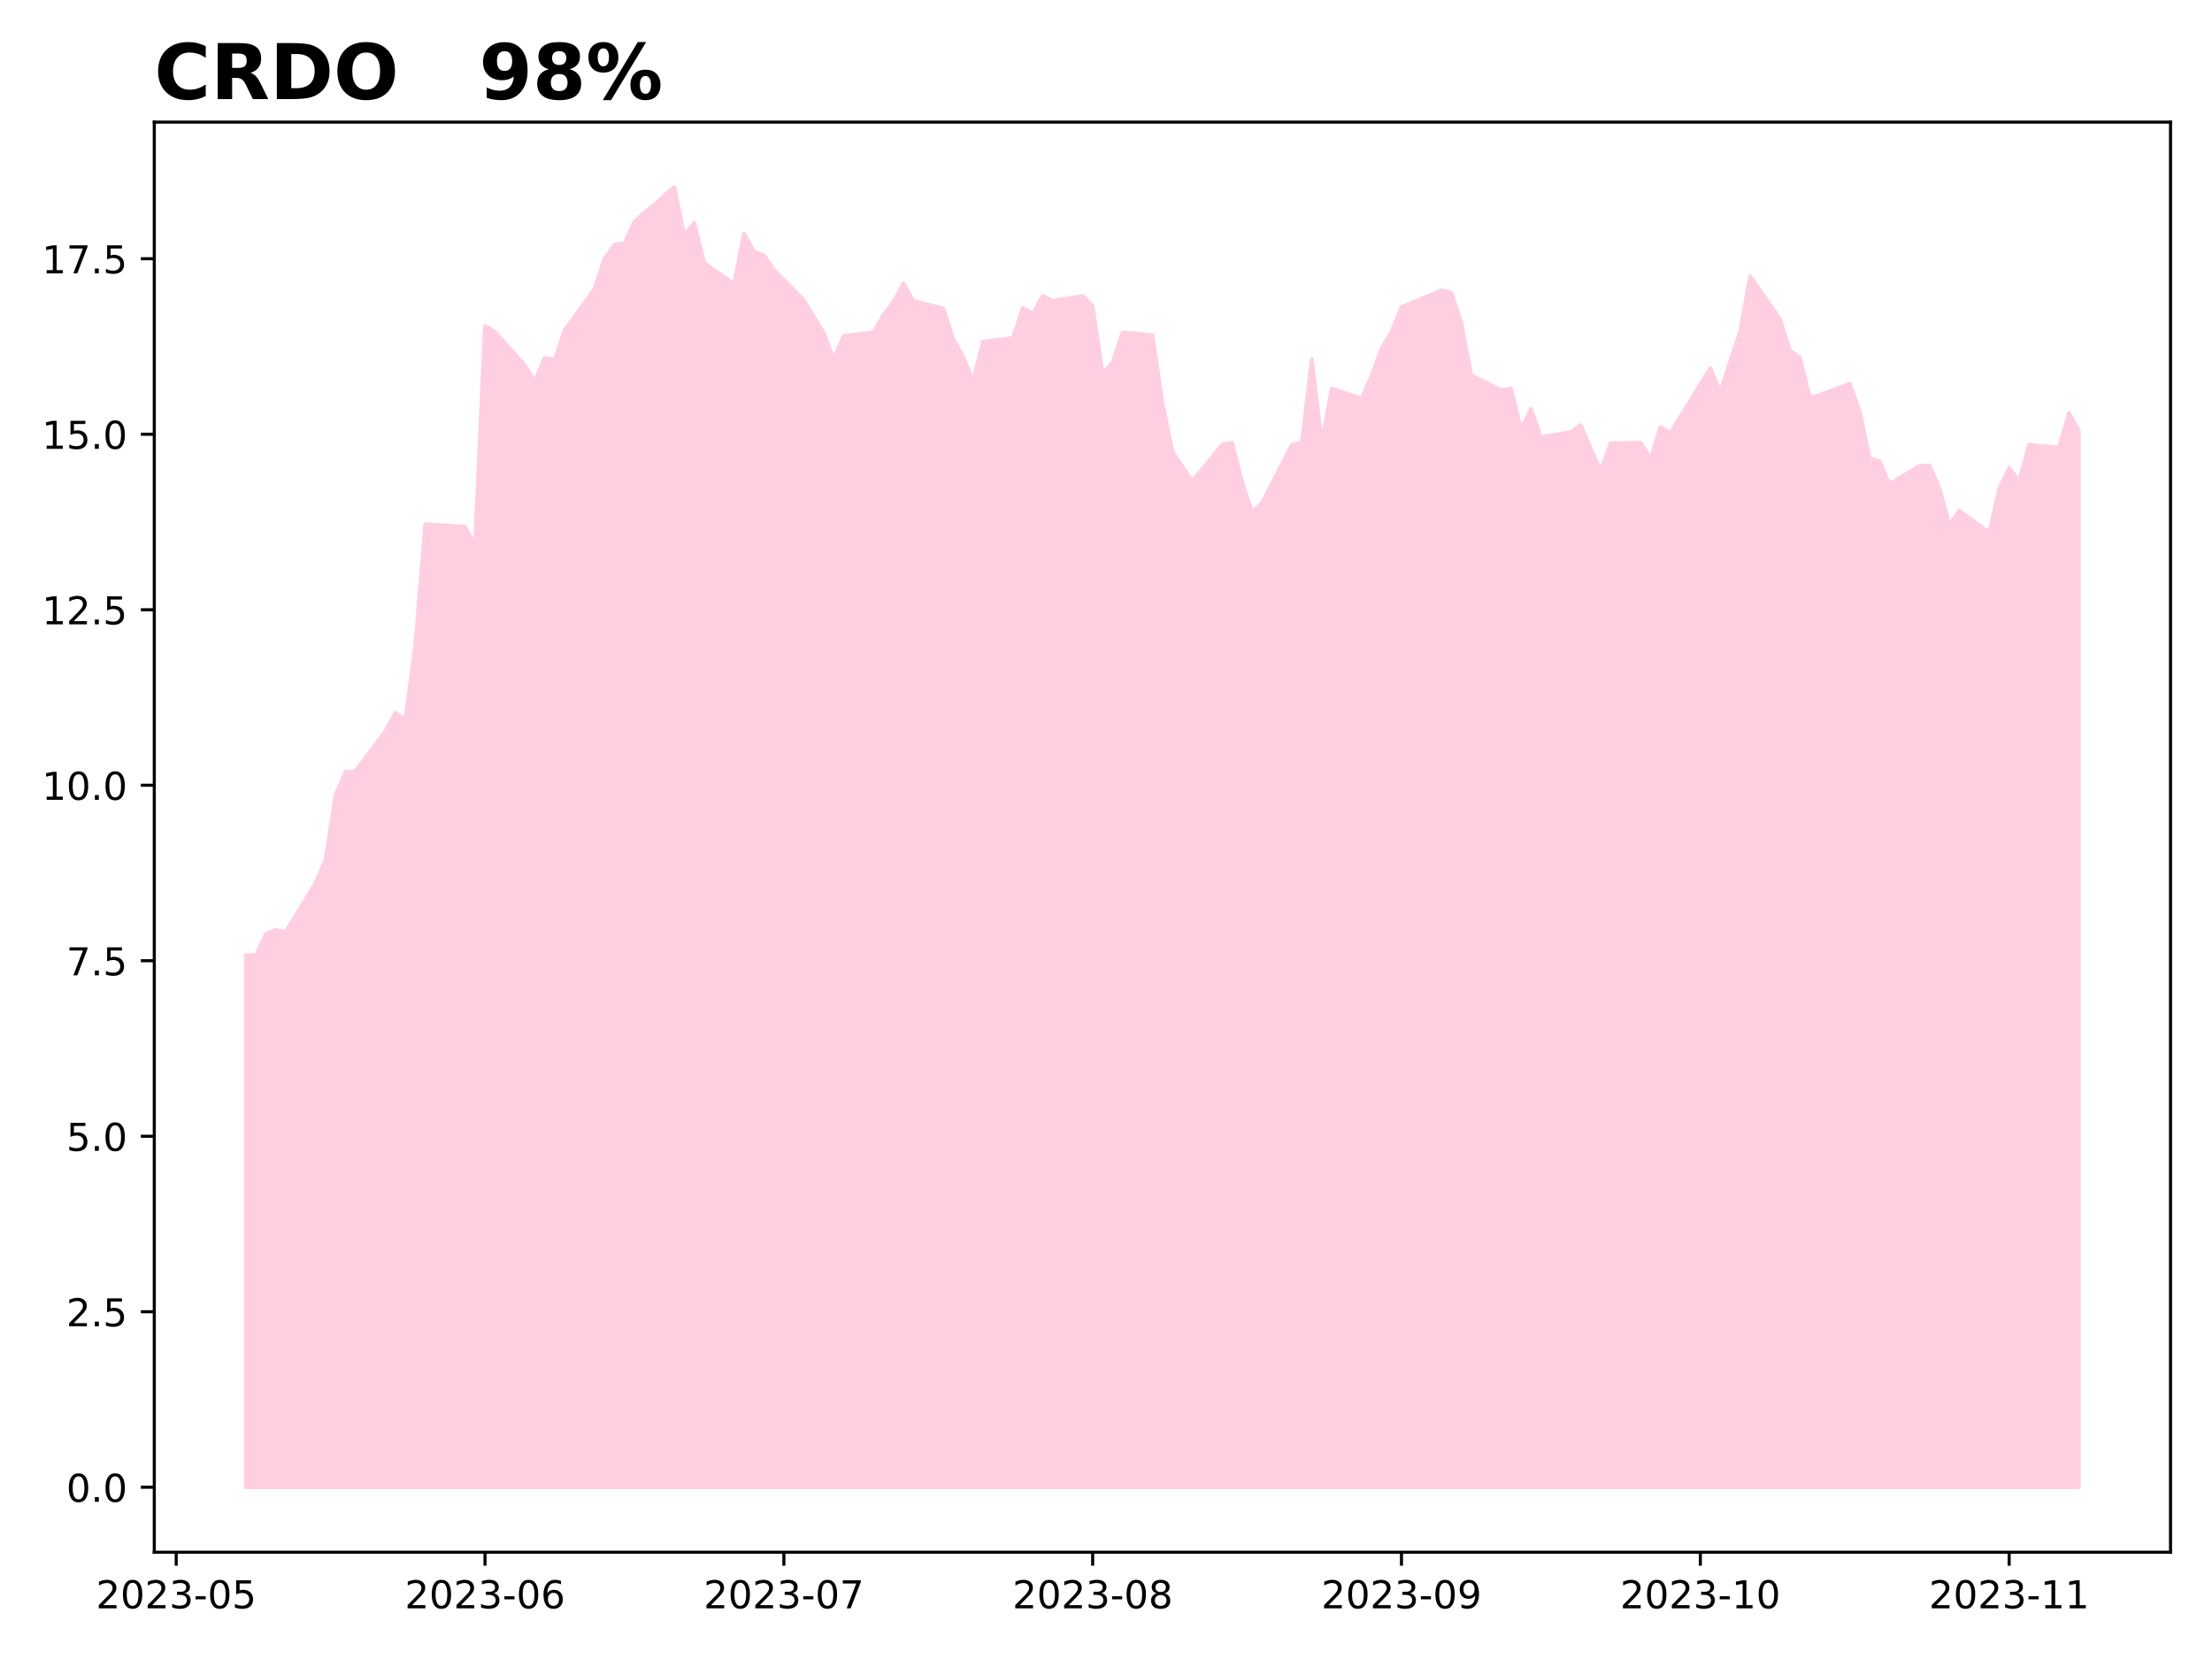
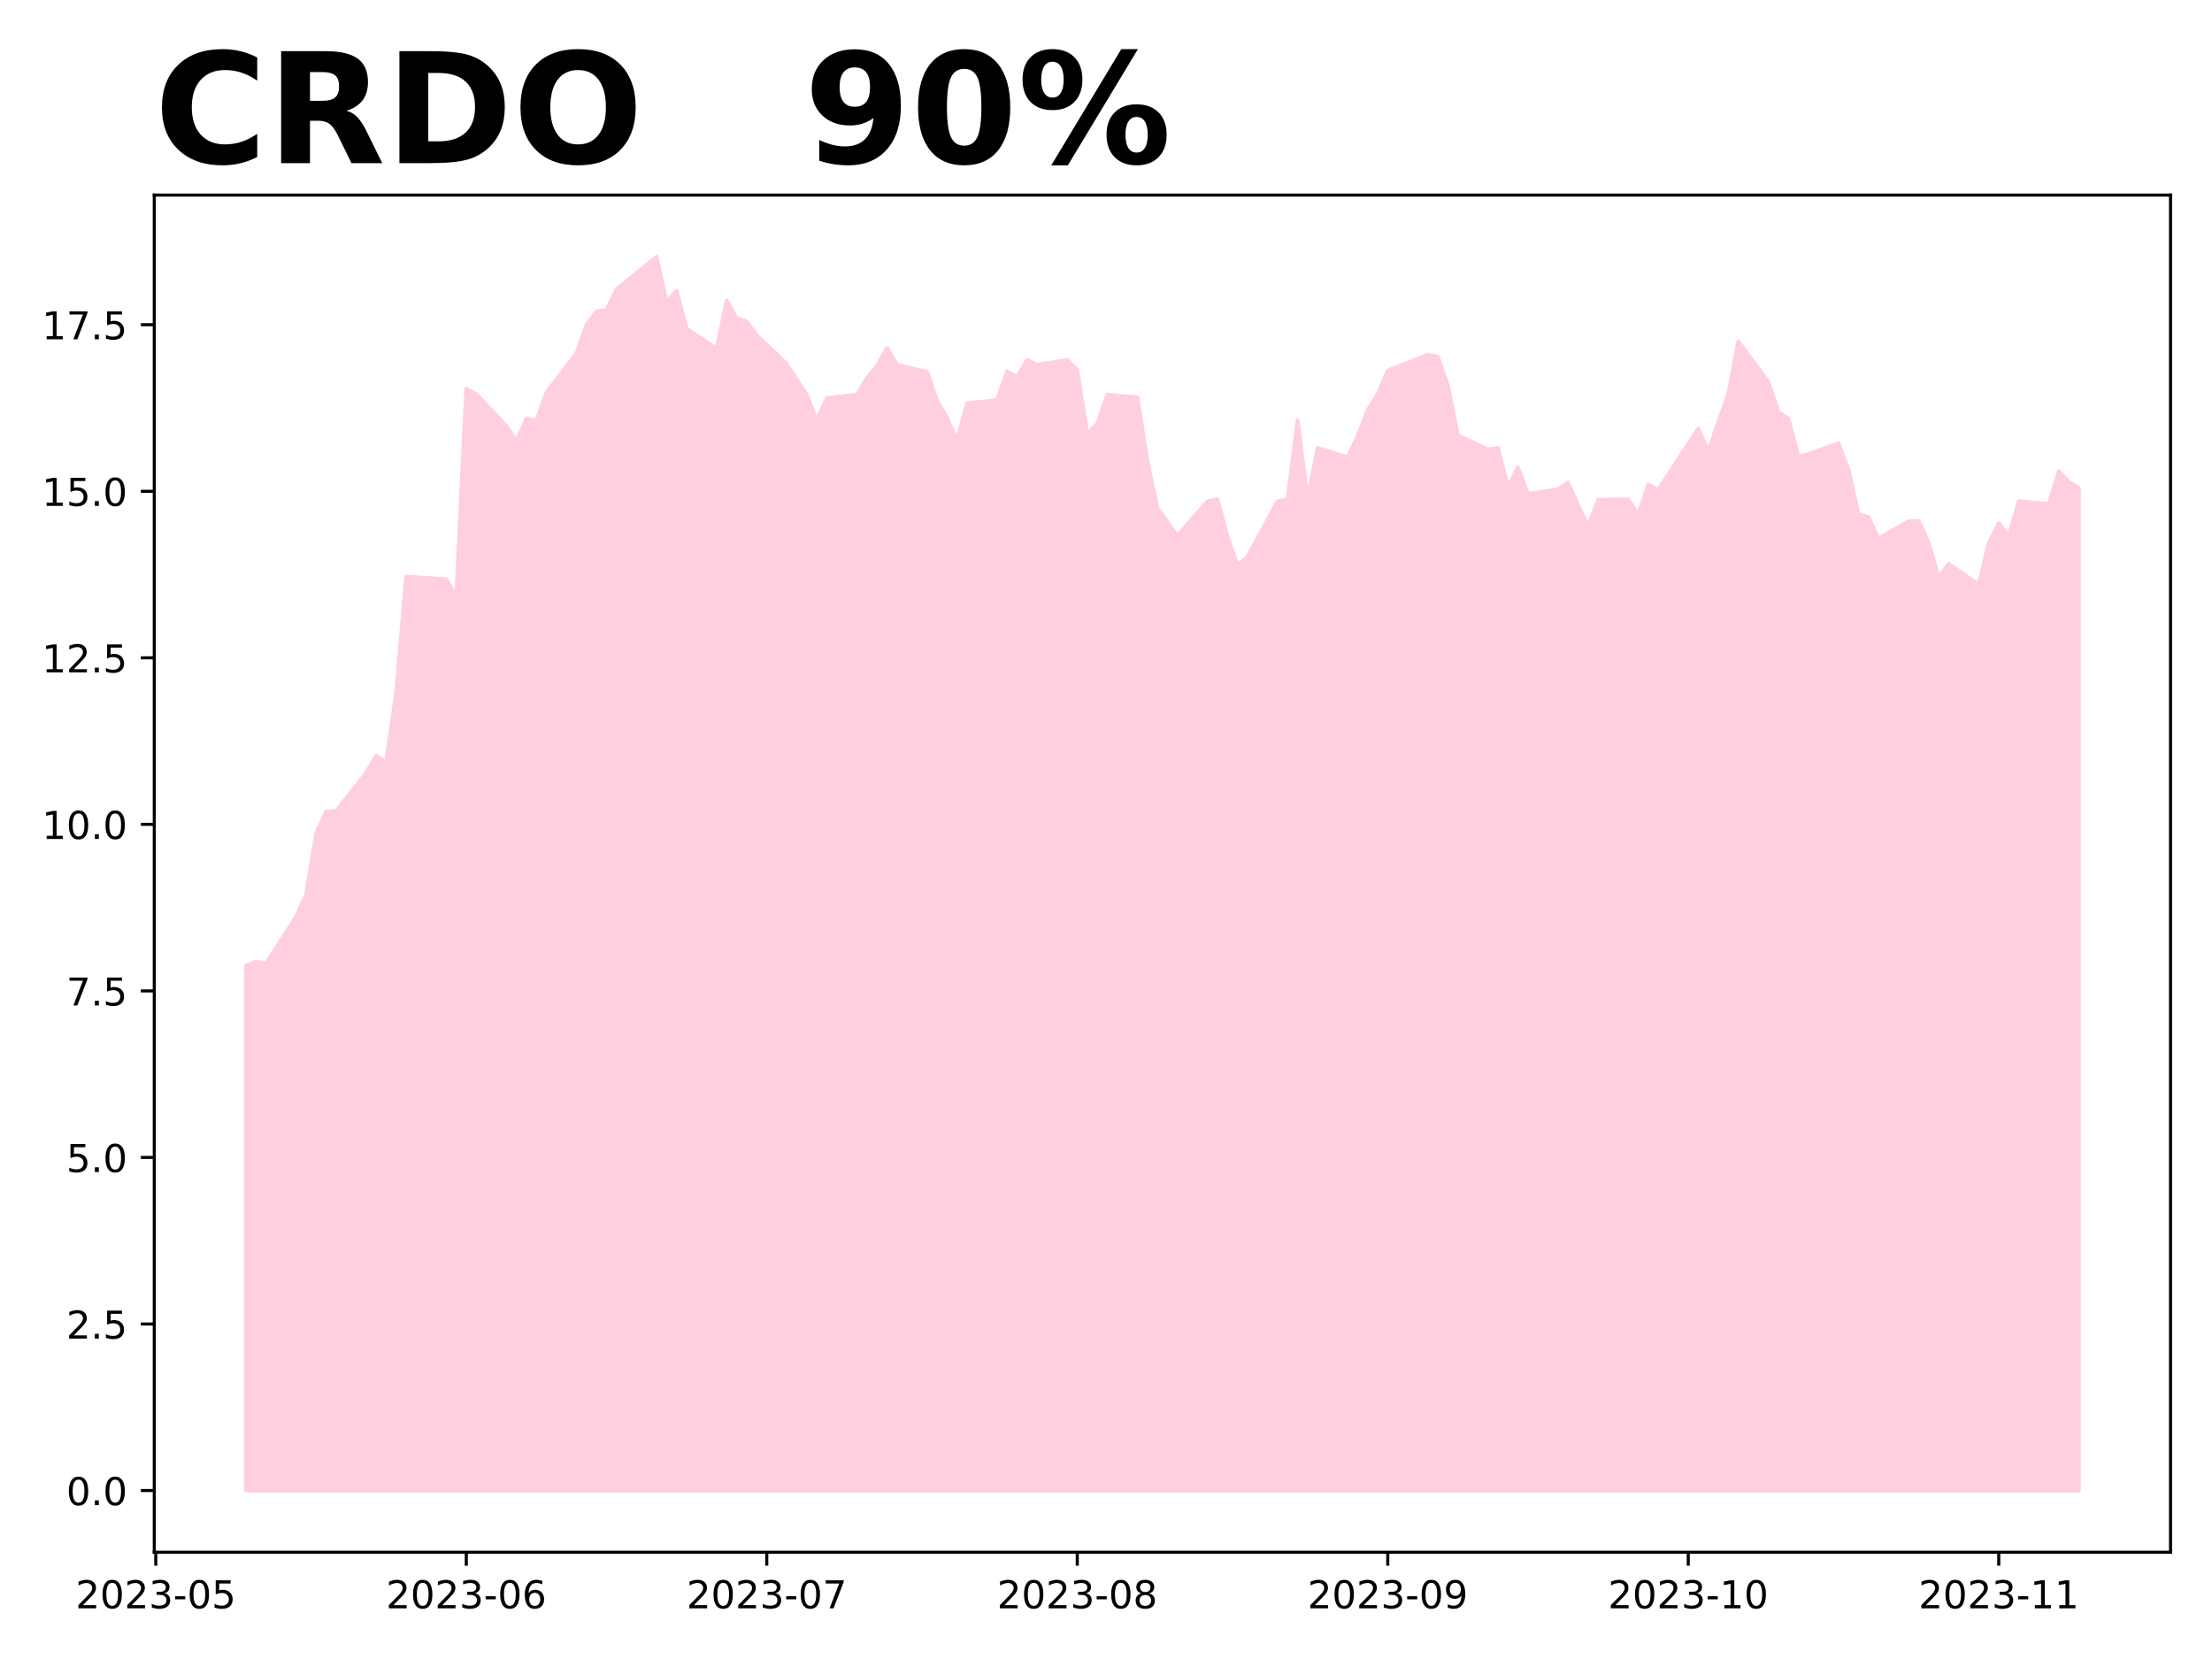
<svg xmlns="http://www.w3.org/2000/svg" xmlns:xlink="http://www.w3.org/1999/xlink" height="432pt" version="1.1" viewBox="0 0 576 432" width="576pt">
  <defs>
    <style type="text/css">
*{stroke-linecap:butt;stroke-linejoin:round;}
  </style>
  </defs>
  <g id="figure_1">
    <g id="patch_1">
      <path d="M 0 432  L 576 432  L 576 0  L 0 0  z " style="fill:#ffffff;" />
    </g>
    <g id="axes_1">
      <g id="patch_2">
-         <path d="M 40.175 404.2  L 565.2 404.2  L 565.2 31.8  L 40.175 31.8  z " style="fill:#ffffff;" />
+         <path d="M 40.175 404.2  L 565.2 404.2  L 565.2 50.8  L 40.175 50.8  z " style="fill:#ffffff;" />
      </g>
      <g id="PolyCollection_1">
        <defs>
-           <path d="M 64.04 -44.727  L 64.04 -183.29  L 66.634 -183.29  L 69.228 -188.774  L 71.822 -189.87  L 74.416 -189.322  L 82.198 -202.118  L 84.792 -208.15  L 87.386 -224.968  L 89.98 -231  L 92.574 -231.183  L 100.356 -241.603  L 102.95 -246.356  L 105.544 -244.528  L 108.138 -263.722  L 110.732 -295.529  L 121.108 -294.798  L 123.702 -290.045  L 126.296 -347.078  L 128.89 -345.616  L 136.672 -336.842  L 139.266 -332.82  L 141.86 -338.852  L 144.454 -338.304  L 147.048 -345.982  L 154.83 -356.767  L 157.424 -364.627  L 160.018 -368.283  L 162.612 -368.649  L 165.206 -374.316  L 175.582 -383.273  L 178.176 -370.842  L 180.77 -373.95  L 183.364 -363.53  L 191.146 -358.046  L 193.74 -371.208  L 196.334 -366.455  L 198.928 -365.541  L 201.522 -361.702  L 209.304 -353.842  L 214.492 -345.25  L 217.086 -338.487  L 219.68 -344.519  L 227.462 -345.433  L 230.056 -350.003  L 232.65 -353.294  L 235.244 -358.229  L 237.838 -353.659  L 245.62 -351.648  L 248.214 -343.788  L 250.808 -339.035  L 253.402 -332.82  L 255.996 -343.057  L 263.778 -343.971  L 266.372 -351.831  L 268.966 -350.369  L 271.56 -354.939  L 274.154 -353.659  L 281.936 -354.939  L 284.53 -352.197  L 287.124 -334.648  L 289.718 -337.573  L 292.312 -345.433  L 300.094 -344.702  L 302.688 -327.153  L 305.281 -314.357  L 307.875 -310.518  L 310.469 -306.68  L 318.251 -316.185  L 320.845 -316.734  L 323.439 -306.497  L 326.033 -298.636  L 328.627 -301.013  L 336.409 -316.185  L 339.003 -316.734  L 341.597 -338.487  L 344.191 -316.734  L 346.785 -330.809  L 354.567 -328.25  L 357.161 -334.1  L 359.755 -341.229  L 362.349 -345.616  L 364.943 -352.014  L 375.319 -356.401  L 377.913 -355.853  L 380.507 -347.992  L 383.101 -334.282  L 390.883 -330.444  L 393.477 -330.809  L 396.071 -320.207  L 398.665 -325.508  L 401.259 -318.196  L 409.041 -319.476  L 411.635 -321.304  L 414.229 -315.088  L 416.823 -309.422  L 419.417 -316.551  L 427.199 -316.734  L 429.793 -312.529  L 432.387 -320.755  L 434.981 -319.293  L 437.575 -323.497  L 445.357 -336.11  L 447.951 -329.895  L 450.545 -337.938  L 453.139 -345.616  L 455.733 -360.057  L 463.515 -348.906  L 466.109 -340.68  L 468.703 -338.852  L 471.297 -328.433  L 473.891 -329.164  L 481.673 -332.089  L 484.267 -324.777  L 486.861 -312.712  L 489.455 -311.798  L 492.049 -305.948  L 499.831 -310.701  L 502.425 -310.793  L 505.019 -304.852  L 507.613 -295.346  L 510.207 -299.002  L 517.989 -293.335  L 520.583 -304.669  L 523.177 -310.153  L 525.771 -306.68  L 528.365 -316.185  L 536.147 -315.454  L 538.741 -324.411  L 541.335 -319.933  L 541.335 -44.727  L 541.335 -44.727  L 538.741 -44.727  L 536.147 -44.727  L 528.365 -44.727  L 525.771 -44.727  L 523.177 -44.727  L 520.583 -44.727  L 517.989 -44.727  L 510.207 -44.727  L 507.613 -44.727  L 505.019 -44.727  L 502.425 -44.727  L 499.831 -44.727  L 492.049 -44.727  L 489.455 -44.727  L 486.861 -44.727  L 484.267 -44.727  L 481.673 -44.727  L 473.891 -44.727  L 471.297 -44.727  L 468.703 -44.727  L 466.109 -44.727  L 463.515 -44.727  L 455.733 -44.727  L 453.139 -44.727  L 450.545 -44.727  L 447.951 -44.727  L 445.357 -44.727  L 437.575 -44.727  L 434.981 -44.727  L 432.387 -44.727  L 429.793 -44.727  L 427.199 -44.727  L 419.417 -44.727  L 416.823 -44.727  L 414.229 -44.727  L 411.635 -44.727  L 409.041 -44.727  L 401.259 -44.727  L 398.665 -44.727  L 396.071 -44.727  L 393.477 -44.727  L 390.883 -44.727  L 383.101 -44.727  L 380.507 -44.727  L 377.913 -44.727  L 375.319 -44.727  L 364.943 -44.727  L 362.349 -44.727  L 359.755 -44.727  L 357.161 -44.727  L 354.567 -44.727  L 346.785 -44.727  L 344.191 -44.727  L 341.597 -44.727  L 339.003 -44.727  L 336.409 -44.727  L 328.627 -44.727  L 326.033 -44.727  L 323.439 -44.727  L 320.845 -44.727  L 318.251 -44.727  L 310.469 -44.727  L 307.875 -44.727  L 305.281 -44.727  L 302.688 -44.727  L 300.094 -44.727  L 292.312 -44.727  L 289.718 -44.727  L 287.124 -44.727  L 284.53 -44.727  L 281.936 -44.727  L 274.154 -44.727  L 271.56 -44.727  L 268.966 -44.727  L 266.372 -44.727  L 263.778 -44.727  L 255.996 -44.727  L 253.402 -44.727  L 250.808 -44.727  L 248.214 -44.727  L 245.62 -44.727  L 237.838 -44.727  L 235.244 -44.727  L 232.65 -44.727  L 230.056 -44.727  L 227.462 -44.727  L 219.68 -44.727  L 217.086 -44.727  L 214.492 -44.727  L 209.304 -44.727  L 201.522 -44.727  L 198.928 -44.727  L 196.334 -44.727  L 193.74 -44.727  L 191.146 -44.727  L 183.364 -44.727  L 180.77 -44.727  L 178.176 -44.727  L 175.582 -44.727  L 165.206 -44.727  L 162.612 -44.727  L 160.018 -44.727  L 157.424 -44.727  L 154.83 -44.727  L 147.048 -44.727  L 144.454 -44.727  L 141.86 -44.727  L 139.266 -44.727  L 136.672 -44.727  L 128.89 -44.727  L 126.296 -44.727  L 123.702 -44.727  L 121.108 -44.727  L 110.732 -44.727  L 108.138 -44.727  L 105.544 -44.727  L 102.95 -44.727  L 100.356 -44.727  L 92.574 -44.727  L 89.98 -44.727  L 87.386 -44.727  L 84.792 -44.727  L 82.198 -44.727  L 74.416 -44.727  L 71.822 -44.727  L 69.228 -44.727  L 66.634 -44.727  L 64.04 -44.727  z " id="md4455880ab" style="stroke:#ffcee0;" />
+           <path d="M 64.04 -43.864  L 64.04 -180.561  L 66.648 -181.602  L 69.256 -181.081  L 77.081 -193.224  L 79.689 -198.949  L 82.297 -214.908  L 84.905 -220.633  L 87.513 -220.806  L 95.338 -230.694  L 97.946 -235.205  L 100.554 -233.47  L 103.162 -251.685  L 105.771 -281.869  L 116.203 -281.175  L 118.811 -276.665  L 121.42 -330.789  L 124.028 -329.401  L 131.852 -321.074  L 134.46 -317.258  L 137.069 -322.982  L 139.677 -322.462  L 142.285 -329.748  L 150.109 -339.983  L 152.718 -347.442  L 155.326 -350.912  L 157.934 -351.258  L 160.542 -356.636  L 170.975 -365.136  L 173.583 -353.34  L 176.191 -356.289  L 178.799 -346.401  L 186.624 -341.197  L 189.232 -353.687  L 191.84 -349.177  L 194.448 -348.309  L 197.057 -344.666  L 204.881 -337.207  L 210.097 -329.054  L 212.706 -322.635  L 215.314 -328.36  L 223.138 -329.227  L 225.746 -333.564  L 228.355 -336.687  L 230.963 -341.37  L 233.571 -337.034  L 241.395 -335.125  L 244.004 -327.666  L 246.612 -323.156  L 249.22 -317.258  L 251.828 -326.972  L 259.653 -327.84  L 262.261 -335.299  L 264.869 -333.911  L 267.477 -338.248  L 270.085 -337.034  L 277.91 -338.248  L 280.518 -335.646  L 283.126 -318.992  L 285.734 -321.768  L 288.343 -329.227  L 296.167 -328.533  L 298.775 -311.88  L 301.383 -299.737  L 303.992 -296.094  L 306.6 -292.451  L 314.424 -301.472  L 317.032 -301.992  L 319.641 -292.278  L 322.249 -284.818  L 324.857 -287.073  L 332.681 -301.472  L 335.29 -301.992  L 337.898 -322.635  L 340.506 -301.992  L 343.114 -315.349  L 350.939 -312.921  L 353.547 -318.472  L 356.155 -325.237  L 358.763 -329.401  L 361.371 -335.472  L 371.804 -339.636  L 374.412 -339.115  L 377.02 -331.656  L 379.629 -318.645  L 387.453 -315.003  L 390.061 -315.349  L 392.669 -305.288  L 395.278 -310.319  L 397.886 -303.38  L 405.71 -304.594  L 408.318 -306.329  L 410.927 -300.431  L 413.535 -295.053  L 416.143 -301.819  L 423.967 -301.992  L 426.576 -298.002  L 429.184 -305.808  L 431.792 -304.421  L 434.4 -308.411  L 442.225 -320.38  L 444.833 -314.482  L 447.441 -322.115  L 450.049 -329.401  L 452.657 -343.105  L 460.482 -332.523  L 463.09 -324.717  L 465.698 -322.982  L 468.306 -313.094  L 470.915 -313.788  L 478.739 -316.564  L 481.347 -309.625  L 483.955 -298.176  L 486.564 -297.308  L 489.172 -291.757  L 496.996 -296.267  L 499.604 -296.354  L 502.213 -290.716  L 504.821 -281.696  L 507.429 -285.165  L 515.254 -279.787  L 517.862 -290.543  L 520.47 -295.747  L 523.078 -292.451  L 525.686 -301.472  L 533.511 -300.778  L 536.119 -309.278  L 538.727 -306.502  L 541.335 -304.941  L 541.335 -43.864  L 541.335 -43.864  L 538.727 -43.864  L 536.119 -43.864  L 533.511 -43.864  L 525.686 -43.864  L 523.078 -43.864  L 520.47 -43.864  L 517.862 -43.864  L 515.254 -43.864  L 507.429 -43.864  L 504.821 -43.864  L 502.213 -43.864  L 499.604 -43.864  L 496.996 -43.864  L 489.172 -43.864  L 486.564 -43.864  L 483.955 -43.864  L 481.347 -43.864  L 478.739 -43.864  L 470.915 -43.864  L 468.306 -43.864  L 465.698 -43.864  L 463.09 -43.864  L 460.482 -43.864  L 452.657 -43.864  L 450.049 -43.864  L 447.441 -43.864  L 444.833 -43.864  L 442.225 -43.864  L 434.4 -43.864  L 431.792 -43.864  L 429.184 -43.864  L 426.576 -43.864  L 423.967 -43.864  L 416.143 -43.864  L 413.535 -43.864  L 410.927 -43.864  L 408.318 -43.864  L 405.71 -43.864  L 397.886 -43.864  L 395.278 -43.864  L 392.669 -43.864  L 390.061 -43.864  L 387.453 -43.864  L 379.629 -43.864  L 377.02 -43.864  L 374.412 -43.864  L 371.804 -43.864  L 361.371 -43.864  L 358.763 -43.864  L 356.155 -43.864  L 353.547 -43.864  L 350.939 -43.864  L 343.114 -43.864  L 340.506 -43.864  L 337.898 -43.864  L 335.29 -43.864  L 332.681 -43.864  L 324.857 -43.864  L 322.249 -43.864  L 319.641 -43.864  L 317.032 -43.864  L 314.424 -43.864  L 306.6 -43.864  L 303.992 -43.864  L 301.383 -43.864  L 298.775 -43.864  L 296.167 -43.864  L 288.343 -43.864  L 285.734 -43.864  L 283.126 -43.864  L 280.518 -43.864  L 277.91 -43.864  L 270.085 -43.864  L 267.477 -43.864  L 264.869 -43.864  L 262.261 -43.864  L 259.653 -43.864  L 251.828 -43.864  L 249.22 -43.864  L 246.612 -43.864  L 244.004 -43.864  L 241.395 -43.864  L 233.571 -43.864  L 230.963 -43.864  L 228.355 -43.864  L 225.746 -43.864  L 223.138 -43.864  L 215.314 -43.864  L 212.706 -43.864  L 210.097 -43.864  L 204.881 -43.864  L 197.057 -43.864  L 194.448 -43.864  L 191.84 -43.864  L 189.232 -43.864  L 186.624 -43.864  L 178.799 -43.864  L 176.191 -43.864  L 173.583 -43.864  L 170.975 -43.864  L 160.542 -43.864  L 157.934 -43.864  L 155.326 -43.864  L 152.718 -43.864  L 150.109 -43.864  L 142.285 -43.864  L 139.677 -43.864  L 137.069 -43.864  L 134.46 -43.864  L 131.852 -43.864  L 124.028 -43.864  L 121.42 -43.864  L 118.811 -43.864  L 116.203 -43.864  L 105.771 -43.864  L 103.162 -43.864  L 100.554 -43.864  L 97.946 -43.864  L 95.338 -43.864  L 87.513 -43.864  L 84.905 -43.864  L 82.297 -43.864  L 79.689 -43.864  L 77.081 -43.864  L 69.256 -43.864  L 66.648 -43.864  L 64.04 -43.864  z " id="md3b3cb965d" style="stroke:#ffcee0;" />
        </defs>
-         <g clip-path="url(#p44a35a33f4)">
-           <use style="fill:#ffcee0;stroke:#ffcee0;" x="0" xlink:href="#md4455880ab" y="432" />
+         <g clip-path="url(#p49ee73dbe0)">
+           <use style="fill:#ffcee0;stroke:#ffcee0;" x="0" xlink:href="#md3b3cb965d" y="432" />
        </g>
      </g>
      <g id="matplotlib.axis_1">
        <g id="xtick_1">
          <g id="line2d_1">
            <defs>
-               <path d="M 0 0  L 0 3.5  " id="m4530aef2c4" style="stroke:#000000;stroke-width:0.8;" />
-             </defs>
-             <g>
-               <use style="stroke:#000000;stroke-width:0.8;" x="45.882" xlink:href="#m4530aef2c4" y="404.2" />
+               <path d="M 0 0  L 0 3.5  " id="m99d0c62ee5" style="stroke:#000000;stroke-width:0.8;" />
+             </defs>
+             <g>
+               <use style="stroke:#000000;stroke-width:0.8;" x="40.566" xlink:href="#m99d0c62ee5" y="404.2" />
            </g>
          </g>
          <g id="text_1">
            <defs>
              <path d="M 19.188 8.297  L 53.609 8.297  L 53.609 0  L 7.328 0  L 7.328 8.297  Q 12.938 14.109 22.625 23.891  Q 32.328 33.688 34.812 36.531  Q 39.547 41.844 41.422 45.531  Q 43.312 49.219 43.312 52.781  Q 43.312 58.594 39.234 62.25  Q 35.156 65.922 28.609 65.922  Q 23.969 65.922 18.812 64.312  Q 13.672 62.703 7.812 59.422  L 7.812 69.391  Q 13.766 71.781 18.938 73  Q 24.125 74.219 28.422 74.219  Q 39.75 74.219 46.484 68.547  Q 53.219 62.891 53.219 53.422  Q 53.219 48.922 51.531 44.891  Q 49.859 40.875 45.406 35.406  Q 44.188 33.984 37.641 27.219  Q 31.109 20.453 19.188 8.297  z " id="DejaVuSans-50" />
              <path d="M 31.781 66.406  Q 24.172 66.406 20.328 58.906  Q 16.5 51.422 16.5 36.375  Q 16.5 21.391 20.328 13.891  Q 24.172 6.391 31.781 6.391  Q 39.453 6.391 43.281 13.891  Q 47.125 21.391 47.125 36.375  Q 47.125 51.422 43.281 58.906  Q 39.453 66.406 31.781 66.406  z M 31.781 74.219  Q 44.047 74.219 50.516 64.516  Q 56.984 54.828 56.984 36.375  Q 56.984 17.969 50.516 8.266  Q 44.047 -1.422 31.781 -1.422  Q 19.531 -1.422 13.062 8.266  Q 6.594 17.969 6.594 36.375  Q 6.594 54.828 13.062 64.516  Q 19.531 74.219 31.781 74.219  z " id="DejaVuSans-48" />
              <path d="M 40.578 39.312  Q 47.656 37.797 51.625 33  Q 55.609 28.219 55.609 21.188  Q 55.609 10.406 48.188 4.484  Q 40.766 -1.422 27.094 -1.422  Q 22.516 -1.422 17.656 -0.516  Q 12.797 0.391 7.625 2.203  L 7.625 11.719  Q 11.719 9.328 16.594 8.109  Q 21.484 6.891 26.812 6.891  Q 36.078 6.891 40.938 10.547  Q 45.797 14.203 45.797 21.188  Q 45.797 27.641 41.281 31.266  Q 36.766 34.906 28.719 34.906  L 20.219 34.906  L 20.219 43.016  L 29.109 43.016  Q 36.375 43.016 40.234 45.922  Q 44.094 48.828 44.094 54.297  Q 44.094 59.906 40.109 62.906  Q 36.141 65.922 28.719 65.922  Q 24.656 65.922 20.016 65.031  Q 15.375 64.156 9.812 62.312  L 9.812 71.094  Q 15.438 72.656 20.344 73.438  Q 25.25 74.219 29.594 74.219  Q 40.828 74.219 47.359 69.109  Q 53.906 64.016 53.906 55.328  Q 53.906 49.266 50.438 45.094  Q 46.969 40.922 40.578 39.312  z " id="DejaVuSans-51" />
              <path d="M 4.891 31.391  L 31.203 31.391  L 31.203 23.391  L 4.891 23.391  z " id="DejaVuSans-45" />
              <path d="M 10.797 72.906  L 49.516 72.906  L 49.516 64.594  L 19.828 64.594  L 19.828 46.734  Q 21.969 47.469 24.109 47.828  Q 26.266 48.188 28.422 48.188  Q 40.625 48.188 47.75 41.5  Q 54.891 34.812 54.891 23.391  Q 54.891 11.625 47.562 5.094  Q 40.234 -1.422 26.906 -1.422  Q 22.312 -1.422 17.547 -0.641  Q 12.797 0.141 7.719 1.703  L 7.719 11.625  Q 12.109 9.234 16.797 8.062  Q 21.484 6.891 26.703 6.891  Q 35.156 6.891 40.078 11.328  Q 45.016 15.766 45.016 23.391  Q 45.016 31 40.078 35.438  Q 35.156 39.891 26.703 39.891  Q 22.75 39.891 18.812 39.016  Q 14.891 38.141 10.797 36.281  z " id="DejaVuSans-53" />
            </defs>
-             <g transform="translate(24.99039 418.7984)scale(0.1 -0.1)">
+             <g transform="translate(19.67482 418.7984)scale(0.1 -0.1)">
              <use xlink:href="#DejaVuSans-50" />
              <use x="63.623" xlink:href="#DejaVuSans-48" />
              <use x="127.246" xlink:href="#DejaVuSans-50" />
              <use x="190.869" xlink:href="#DejaVuSans-51" />
              <use x="254.492" xlink:href="#DejaVuSans-45" />
              <use x="290.576" xlink:href="#DejaVuSans-48" />
              <use x="354.199" xlink:href="#DejaVuSans-53" />
            </g>
          </g>
        </g>
        <g id="xtick_2">
          <g id="line2d_2">
            <g>
-               <use style="stroke:#000000;stroke-width:0.8;" x="126.296" xlink:href="#m4530aef2c4" y="404.2" />
+               <use style="stroke:#000000;stroke-width:0.8;" x="121.42" xlink:href="#m99d0c62ee5" y="404.2" />
            </g>
          </g>
          <g id="text_2">
            <defs>
              <path d="M 33.016 40.375  Q 26.375 40.375 22.484 35.828  Q 18.609 31.297 18.609 23.391  Q 18.609 15.531 22.484 10.953  Q 26.375 6.391 33.016 6.391  Q 39.656 6.391 43.531 10.953  Q 47.406 15.531 47.406 23.391  Q 47.406 31.297 43.531 35.828  Q 39.656 40.375 33.016 40.375  z M 52.594 71.297  L 52.594 62.312  Q 48.875 64.062 45.094 64.984  Q 41.312 65.922 37.594 65.922  Q 27.828 65.922 22.672 59.328  Q 17.531 52.734 16.797 39.406  Q 19.672 43.656 24.016 45.922  Q 28.375 48.188 33.594 48.188  Q 44.578 48.188 50.953 41.516  Q 57.328 34.859 57.328 23.391  Q 57.328 12.156 50.688 5.359  Q 44.047 -1.422 33.016 -1.422  Q 20.359 -1.422 13.672 8.266  Q 6.984 17.969 6.984 36.375  Q 6.984 53.656 15.188 63.938  Q 23.391 74.219 37.203 74.219  Q 40.922 74.219 44.703 73.484  Q 48.484 72.75 52.594 71.297  z " id="DejaVuSans-54" />
            </defs>
-             <g transform="translate(105.4043 418.7984)scale(0.1 -0.1)">
+             <g transform="translate(100.5281 418.7984)scale(0.1 -0.1)">
              <use xlink:href="#DejaVuSans-50" />
              <use x="63.623" xlink:href="#DejaVuSans-48" />
              <use x="127.246" xlink:href="#DejaVuSans-50" />
              <use x="190.869" xlink:href="#DejaVuSans-51" />
              <use x="254.492" xlink:href="#DejaVuSans-45" />
              <use x="290.576" xlink:href="#DejaVuSans-48" />
              <use x="354.199" xlink:href="#DejaVuSans-54" />
            </g>
          </g>
        </g>
        <g id="xtick_3">
          <g id="line2d_3">
            <g>
-               <use style="stroke:#000000;stroke-width:0.8;" x="204.116" xlink:href="#m4530aef2c4" y="404.2" />
+               <use style="stroke:#000000;stroke-width:0.8;" x="199.665" xlink:href="#m99d0c62ee5" y="404.2" />
            </g>
          </g>
          <g id="text_3">
            <defs>
              <path d="M 8.203 72.906  L 55.078 72.906  L 55.078 68.703  L 28.609 0  L 18.312 0  L 43.219 64.594  L 8.203 64.594  z " id="DejaVuSans-55" />
            </defs>
-             <g transform="translate(183.2242 418.7984)scale(0.1 -0.1)">
+             <g transform="translate(178.7733 418.7984)scale(0.1 -0.1)">
              <use xlink:href="#DejaVuSans-50" />
              <use x="63.623" xlink:href="#DejaVuSans-48" />
              <use x="127.246" xlink:href="#DejaVuSans-50" />
              <use x="190.869" xlink:href="#DejaVuSans-51" />
              <use x="254.492" xlink:href="#DejaVuSans-45" />
              <use x="290.576" xlink:href="#DejaVuSans-48" />
              <use x="354.199" xlink:href="#DejaVuSans-55" />
            </g>
          </g>
        </g>
        <g id="xtick_4">
          <g id="line2d_4">
            <g>
-               <use style="stroke:#000000;stroke-width:0.8;" x="284.53" xlink:href="#m4530aef2c4" y="404.2" />
+               <use style="stroke:#000000;stroke-width:0.8;" x="280.518" xlink:href="#m99d0c62ee5" y="404.2" />
            </g>
          </g>
          <g id="text_4">
            <defs>
              <path d="M 31.781 34.625  Q 24.75 34.625 20.719 30.859  Q 16.703 27.094 16.703 20.516  Q 16.703 13.922 20.719 10.156  Q 24.75 6.391 31.781 6.391  Q 38.812 6.391 42.859 10.172  Q 46.922 13.969 46.922 20.516  Q 46.922 27.094 42.891 30.859  Q 38.875 34.625 31.781 34.625  z M 21.922 38.812  Q 15.578 40.375 12.031 44.719  Q 8.5 49.078 8.5 55.328  Q 8.5 64.062 14.719 69.141  Q 20.953 74.219 31.781 74.219  Q 42.672 74.219 48.875 69.141  Q 55.078 64.062 55.078 55.328  Q 55.078 49.078 51.531 44.719  Q 48 40.375 41.703 38.812  Q 48.828 37.156 52.797 32.312  Q 56.781 27.484 56.781 20.516  Q 56.781 9.906 50.312 4.234  Q 43.844 -1.422 31.781 -1.422  Q 19.734 -1.422 13.25 4.234  Q 6.781 9.906 6.781 20.516  Q 6.781 27.484 10.781 32.312  Q 14.797 37.156 21.922 38.812  z M 18.312 54.391  Q 18.312 48.734 21.844 45.562  Q 25.391 42.391 31.781 42.391  Q 38.141 42.391 41.719 45.562  Q 45.312 48.734 45.312 54.391  Q 45.312 60.062 41.719 63.234  Q 38.141 66.406 31.781 66.406  Q 25.391 66.406 21.844 63.234  Q 18.312 60.062 18.312 54.391  z " id="DejaVuSans-56" />
            </defs>
-             <g transform="translate(263.6381 418.7984)scale(0.1 -0.1)">
+             <g transform="translate(259.6266 418.7984)scale(0.1 -0.1)">
              <use xlink:href="#DejaVuSans-50" />
              <use x="63.623" xlink:href="#DejaVuSans-48" />
              <use x="127.246" xlink:href="#DejaVuSans-50" />
              <use x="190.869" xlink:href="#DejaVuSans-51" />
              <use x="254.492" xlink:href="#DejaVuSans-45" />
              <use x="290.576" xlink:href="#DejaVuSans-48" />
              <use x="354.199" xlink:href="#DejaVuSans-56" />
            </g>
          </g>
        </g>
        <g id="xtick_5">
          <g id="line2d_5">
            <g>
-               <use style="stroke:#000000;stroke-width:0.8;" x="364.943" xlink:href="#m4530aef2c4" y="404.2" />
+               <use style="stroke:#000000;stroke-width:0.8;" x="361.371" xlink:href="#m99d0c62ee5" y="404.2" />
            </g>
          </g>
          <g id="text_5">
            <defs>
              <path d="M 10.984 1.516  L 10.984 10.5  Q 14.703 8.734 18.5 7.812  Q 22.312 6.891 25.984 6.891  Q 35.75 6.891 40.891 13.453  Q 46.047 20.016 46.781 33.406  Q 43.953 29.203 39.594 26.953  Q 35.25 24.703 29.984 24.703  Q 19.047 24.703 12.672 31.312  Q 6.297 37.938 6.297 49.422  Q 6.297 60.641 12.938 67.422  Q 19.578 74.219 30.609 74.219  Q 43.266 74.219 49.922 64.516  Q 56.594 54.828 56.594 36.375  Q 56.594 19.141 48.406 8.859  Q 40.234 -1.422 26.422 -1.422  Q 22.703 -1.422 18.891 -0.688  Q 15.094 0.047 10.984 1.516  z M 30.609 32.422  Q 37.25 32.422 41.125 36.953  Q 45.016 41.5 45.016 49.422  Q 45.016 57.281 41.125 61.844  Q 37.25 66.406 30.609 66.406  Q 23.969 66.406 20.094 61.844  Q 16.219 57.281 16.219 49.422  Q 16.219 41.5 20.094 36.953  Q 23.969 32.422 30.609 32.422  z " id="DejaVuSans-57" />
            </defs>
-             <g transform="translate(344.052 418.7984)scale(0.1 -0.1)">
+             <g transform="translate(340.48 418.7984)scale(0.1 -0.1)">
              <use xlink:href="#DejaVuSans-50" />
              <use x="63.623" xlink:href="#DejaVuSans-48" />
              <use x="127.246" xlink:href="#DejaVuSans-50" />
              <use x="190.869" xlink:href="#DejaVuSans-51" />
              <use x="254.492" xlink:href="#DejaVuSans-45" />
              <use x="290.576" xlink:href="#DejaVuSans-48" />
              <use x="354.199" xlink:href="#DejaVuSans-57" />
            </g>
          </g>
        </g>
        <g id="xtick_6">
          <g id="line2d_6">
            <g>
-               <use style="stroke:#000000;stroke-width:0.8;" x="442.763" xlink:href="#m4530aef2c4" y="404.2" />
+               <use style="stroke:#000000;stroke-width:0.8;" x="439.617" xlink:href="#m99d0c62ee5" y="404.2" />
            </g>
          </g>
          <g id="text_6">
            <defs>
              <path d="M 12.406 8.297  L 28.516 8.297  L 28.516 63.922  L 10.984 60.406  L 10.984 69.391  L 28.422 72.906  L 38.281 72.906  L 38.281 8.297  L 54.391 8.297  L 54.391 0  L 12.406 0  z " id="DejaVuSans-49" />
            </defs>
-             <g transform="translate(421.8719 418.7984)scale(0.1 -0.1)">
+             <g transform="translate(418.7251 418.7984)scale(0.1 -0.1)">
              <use xlink:href="#DejaVuSans-50" />
              <use x="63.623" xlink:href="#DejaVuSans-48" />
              <use x="127.246" xlink:href="#DejaVuSans-50" />
              <use x="190.869" xlink:href="#DejaVuSans-51" />
              <use x="254.492" xlink:href="#DejaVuSans-45" />
              <use x="290.576" xlink:href="#DejaVuSans-49" />
              <use x="354.199" xlink:href="#DejaVuSans-48" />
            </g>
          </g>
        </g>
        <g id="xtick_7">
          <g id="line2d_7">
            <g>
-               <use style="stroke:#000000;stroke-width:0.8;" x="523.177" xlink:href="#m4530aef2c4" y="404.2" />
+               <use style="stroke:#000000;stroke-width:0.8;" x="520.47" xlink:href="#m99d0c62ee5" y="404.2" />
            </g>
          </g>
          <g id="text_7">
-             <g transform="translate(502.2858 418.7984)scale(0.1 -0.1)">
+             <g transform="translate(499.5784 418.7984)scale(0.1 -0.1)">
              <use xlink:href="#DejaVuSans-50" />
              <use x="63.623" xlink:href="#DejaVuSans-48" />
              <use x="127.246" xlink:href="#DejaVuSans-50" />
              <use x="190.869" xlink:href="#DejaVuSans-51" />
              <use x="254.492" xlink:href="#DejaVuSans-45" />
              <use x="290.576" xlink:href="#DejaVuSans-49" />
              <use x="354.199" xlink:href="#DejaVuSans-49" />
            </g>
          </g>
        </g>
      </g>
      <g id="matplotlib.axis_2">
        <g id="ytick_1">
          <g id="line2d_8">
            <defs>
-               <path d="M 0 0  L -3.5 0  " id="mdeec7257f8" style="stroke:#000000;stroke-width:0.8;" />
-             </defs>
-             <g>
-               <use style="stroke:#000000;stroke-width:0.8;" x="40.175" xlink:href="#mdeec7257f8" y="387.273" />
+               <path d="M 0 0  L -3.5 0  " id="mb0db965ef6" style="stroke:#000000;stroke-width:0.8;" />
+             </defs>
+             <g>
+               <use style="stroke:#000000;stroke-width:0.8;" x="40.175" xlink:href="#mb0db965ef6" y="388.136" />
            </g>
          </g>
          <g id="text_8">
            <defs>
              <path d="M 10.688 12.406  L 21 12.406  L 21 0  L 10.688 0  z " id="DejaVuSans-46" />
            </defs>
-             <g transform="translate(17.27188 391.0719)scale(0.1 -0.1)">
+             <g transform="translate(17.27188 391.9356)scale(0.1 -0.1)">
              <use xlink:href="#DejaVuSans-48" />
              <use x="63.623" xlink:href="#DejaVuSans-46" />
              <use x="95.41" xlink:href="#DejaVuSans-48" />
            </g>
          </g>
        </g>
        <g id="ytick_2">
          <g id="line2d_9">
            <g>
-               <use style="stroke:#000000;stroke-width:0.8;" x="40.175" xlink:href="#mdeec7257f8" y="341.573" />
+               <use style="stroke:#000000;stroke-width:0.8;" x="40.175" xlink:href="#mb0db965ef6" y="344.768" />
            </g>
          </g>
          <g id="text_9">
-             <g transform="translate(17.27188 345.372)scale(0.1 -0.1)">
+             <g transform="translate(17.27188 348.5672)scale(0.1 -0.1)">
              <use xlink:href="#DejaVuSans-50" />
              <use x="63.623" xlink:href="#DejaVuSans-46" />
              <use x="95.41" xlink:href="#DejaVuSans-53" />
            </g>
          </g>
        </g>
        <g id="ytick_3">
          <g id="line2d_10">
            <g>
-               <use style="stroke:#000000;stroke-width:0.8;" x="40.175" xlink:href="#mdeec7257f8" y="295.873" />
+               <use style="stroke:#000000;stroke-width:0.8;" x="40.175" xlink:href="#mb0db965ef6" y="301.4" />
            </g>
          </g>
          <g id="text_10">
-             <g transform="translate(17.27188 299.672)scale(0.1 -0.1)">
+             <g transform="translate(17.27188 305.1989)scale(0.1 -0.1)">
              <use xlink:href="#DejaVuSans-53" />
              <use x="63.623" xlink:href="#DejaVuSans-46" />
              <use x="95.41" xlink:href="#DejaVuSans-48" />
            </g>
          </g>
        </g>
        <g id="ytick_4">
          <g id="line2d_11">
            <g>
-               <use style="stroke:#000000;stroke-width:0.8;" x="40.175" xlink:href="#mdeec7257f8" y="250.173" />
+               <use style="stroke:#000000;stroke-width:0.8;" x="40.175" xlink:href="#mb0db965ef6" y="258.031" />
            </g>
          </g>
          <g id="text_11">
-             <g transform="translate(17.27188 253.972)scale(0.1 -0.1)">
+             <g transform="translate(17.27188 261.8305)scale(0.1 -0.1)">
              <use xlink:href="#DejaVuSans-55" />
              <use x="63.623" xlink:href="#DejaVuSans-46" />
              <use x="95.41" xlink:href="#DejaVuSans-53" />
            </g>
          </g>
        </g>
        <g id="ytick_5">
          <g id="line2d_12">
            <g>
-               <use style="stroke:#000000;stroke-width:0.8;" x="40.175" xlink:href="#mdeec7257f8" y="204.473" />
+               <use style="stroke:#000000;stroke-width:0.8;" x="40.175" xlink:href="#mb0db965ef6" y="214.663" />
            </g>
          </g>
          <g id="text_12">
-             <g transform="translate(10.90938 208.272)scale(0.1 -0.1)">
+             <g transform="translate(10.90938 218.4622)scale(0.1 -0.1)">
              <use xlink:href="#DejaVuSans-49" />
              <use x="63.623" xlink:href="#DejaVuSans-48" />
              <use x="127.246" xlink:href="#DejaVuSans-46" />
              <use x="159.033" xlink:href="#DejaVuSans-48" />
            </g>
          </g>
        </g>
        <g id="ytick_6">
          <g id="line2d_13">
            <g>
-               <use style="stroke:#000000;stroke-width:0.8;" x="40.175" xlink:href="#mdeec7257f8" y="158.773" />
+               <use style="stroke:#000000;stroke-width:0.8;" x="40.175" xlink:href="#mb0db965ef6" y="171.295" />
            </g>
          </g>
          <g id="text_13">
-             <g transform="translate(10.90938 162.572)scale(0.1 -0.1)">
+             <g transform="translate(10.90938 175.0938)scale(0.1 -0.1)">
              <use xlink:href="#DejaVuSans-49" />
              <use x="63.623" xlink:href="#DejaVuSans-50" />
              <use x="127.246" xlink:href="#DejaVuSans-46" />
              <use x="159.033" xlink:href="#DejaVuSans-53" />
            </g>
          </g>
        </g>
        <g id="ytick_7">
          <g id="line2d_14">
            <g>
-               <use style="stroke:#000000;stroke-width:0.8;" x="40.175" xlink:href="#mdeec7257f8" y="113.073" />
+               <use style="stroke:#000000;stroke-width:0.8;" x="40.175" xlink:href="#mb0db965ef6" y="127.926" />
            </g>
          </g>
          <g id="text_14">
-             <g transform="translate(10.90938 116.8721)scale(0.1 -0.1)">
+             <g transform="translate(10.90938 131.7255)scale(0.1 -0.1)">
              <use xlink:href="#DejaVuSans-49" />
              <use x="63.623" xlink:href="#DejaVuSans-53" />
              <use x="127.246" xlink:href="#DejaVuSans-46" />
              <use x="159.033" xlink:href="#DejaVuSans-48" />
            </g>
          </g>
        </g>
        <g id="ytick_8">
          <g id="line2d_15">
            <g>
-               <use style="stroke:#000000;stroke-width:0.8;" x="40.175" xlink:href="#mdeec7257f8" y="67.373" />
+               <use style="stroke:#000000;stroke-width:0.8;" x="40.175" xlink:href="#mb0db965ef6" y="84.558" />
            </g>
          </g>
          <g id="text_15">
-             <g transform="translate(10.90938 71.17209)scale(0.1 -0.1)">
+             <g transform="translate(10.90938 88.35715)scale(0.1 -0.1)">
              <use xlink:href="#DejaVuSans-49" />
              <use x="63.623" xlink:href="#DejaVuSans-55" />
              <use x="127.246" xlink:href="#DejaVuSans-46" />
              <use x="159.033" xlink:href="#DejaVuSans-53" />
            </g>
          </g>
        </g>
      </g>
      <g id="patch_3">
-         <path d="M 40.175 404.2  L 40.175 31.8  " style="fill:none;stroke:#000000;stroke-linecap:square;stroke-linejoin:miter;stroke-width:0.8;" />
+         <path d="M 40.175 404.2  L 40.175 50.8  " style="fill:none;stroke:#000000;stroke-linecap:square;stroke-linejoin:miter;stroke-width:0.8;" />
      </g>
      <g id="patch_4">
-         <path d="M 565.2 404.2  L 565.2 31.8  " style="fill:none;stroke:#000000;stroke-linecap:square;stroke-linejoin:miter;stroke-width:0.8;" />
+         <path d="M 565.2 404.2  L 565.2 50.8  " style="fill:none;stroke:#000000;stroke-linecap:square;stroke-linejoin:miter;stroke-width:0.8;" />
      </g>
      <g id="patch_5">
        <path d="M 40.175 404.2  L 565.2 404.2  " style="fill:none;stroke:#000000;stroke-linecap:square;stroke-linejoin:miter;stroke-width:0.8;" />
      </g>
      <g id="patch_6">
-         <path d="M 40.175 31.8  L 565.2 31.8  " style="fill:none;stroke:#000000;stroke-linecap:square;stroke-linejoin:miter;stroke-width:0.8;" />
+         <path d="M 40.175 50.8  L 565.2 50.8  " style="fill:none;stroke:#000000;stroke-linecap:square;stroke-linejoin:miter;stroke-width:0.8;" />
      </g>
      <g id="text_16">
        <defs>
          <path d="M 67 4  Q 61.812 1.312 56.203 -0.047  Q 50.594 -1.422 44.484 -1.422  Q 26.266 -1.422 15.625 8.766  Q 4.984 18.953 4.984 36.375  Q 4.984 53.859 15.625 64.031  Q 26.266 74.219 44.484 74.219  Q 50.594 74.219 56.203 72.844  Q 61.812 71.484 67 68.797  L 67 53.719  Q 61.766 57.281 56.688 58.938  Q 51.609 60.594 46 60.594  Q 35.938 60.594 30.172 54.141  Q 24.422 47.703 24.422 36.375  Q 24.422 25.094 30.172 18.641  Q 35.938 12.203 46 12.203  Q 51.609 12.203 56.688 13.859  Q 61.766 15.531 67 19.094  z " id="DejaVuSans-Bold-67" />
          <path d="M 35.891 40.578  Q 41.797 40.578 44.359 42.766  Q 46.922 44.969 46.922 50  Q 46.922 54.984 44.359 57.125  Q 41.797 59.281 35.891 59.281  L 27.984 59.281  L 27.984 40.578  z M 27.984 27.594  L 27.984 0  L 9.188 0  L 9.188 72.906  L 37.891 72.906  Q 52.297 72.906 59 68.062  Q 65.719 63.234 65.719 52.781  Q 65.719 45.562 62.219 40.922  Q 58.734 36.281 51.703 34.078  Q 55.562 33.203 58.609 30.094  Q 61.672 27 64.797 20.703  L 75 0  L 54.984 0  L 46.094 18.109  Q 43.406 23.578 40.641 25.578  Q 37.891 27.594 33.297 27.594  z " id="DejaVuSans-Bold-82" />
          <path d="M 27.984 58.688  L 27.984 14.203  L 34.719 14.203  Q 46.234 14.203 52.312 19.922  Q 58.406 25.641 58.406 36.531  Q 58.406 47.359 52.344 53.016  Q 46.297 58.688 34.719 58.688  z M 9.188 72.906  L 29 72.906  Q 45.609 72.906 53.734 70.531  Q 61.859 68.172 67.672 62.5  Q 72.797 57.562 75.281 51.109  Q 77.781 44.672 77.781 36.531  Q 77.781 28.266 75.281 21.797  Q 72.797 15.328 67.672 10.406  Q 61.812 4.734 53.609 2.359  Q 45.406 0 29 0  L 9.188 0  z " id="DejaVuSans-Bold-68" />
          <path d="M 42.484 60.594  Q 33.891 60.594 29.156 54.25  Q 24.422 47.906 24.422 36.375  Q 24.422 24.906 29.156 18.547  Q 33.891 12.203 42.484 12.203  Q 51.125 12.203 55.859 18.547  Q 60.594 24.906 60.594 36.375  Q 60.594 47.906 55.859 54.25  Q 51.125 60.594 42.484 60.594  z M 42.484 74.219  Q 60.062 74.219 70.016 64.156  Q 79.984 54.109 79.984 36.375  Q 79.984 18.703 70.016 8.641  Q 60.062 -1.422 42.484 -1.422  Q 24.953 -1.422 14.969 8.641  Q 4.984 18.703 4.984 36.375  Q 4.984 54.109 14.969 64.156  Q 24.953 74.219 42.484 74.219  z " id="DejaVuSans-Bold-79" />
          <path id="DejaVuSans-Bold-32" />
          <path d="M 10.016 1.609  L 10.016 15.094  Q 14.5 12.984 18.594 11.938  Q 22.703 10.891 26.703 10.891  Q 35.109 10.891 39.797 15.547  Q 44.484 20.219 45.312 29.391  Q 42 26.953 38.234 25.734  Q 34.469 24.516 30.078 24.516  Q 18.891 24.516 12.031 31.031  Q 5.172 37.547 5.172 48.188  Q 5.172 59.969 12.812 67.047  Q 20.453 74.125 33.297 74.125  Q 47.562 74.125 55.375 64.5  Q 63.188 54.891 63.188 37.312  Q 63.188 19.234 54.047 8.906  Q 44.922 -1.422 29 -1.422  Q 23.875 -1.422 19.188 -0.656  Q 14.5 0.094 10.016 1.609  z M 33.203 36.719  Q 38.141 36.719 40.625 39.906  Q 43.109 43.109 43.109 49.516  Q 43.109 55.859 40.625 59.078  Q 38.141 62.312 33.203 62.312  Q 28.266 62.312 25.781 59.078  Q 23.297 55.859 23.297 49.516  Q 23.297 43.109 25.781 39.906  Q 28.266 36.719 33.203 36.719  z " id="DejaVuSans-Bold-57" />
-           <path d="M 34.812 32.625  Q 29.547 32.625 26.703 29.734  Q 23.875 26.859 23.875 21.484  Q 23.875 16.109 26.703 13.25  Q 29.547 10.406 34.812 10.406  Q 40.047 10.406 42.828 13.25  Q 45.609 16.109 45.609 21.484  Q 45.609 26.906 42.828 29.766  Q 40.047 32.625 34.812 32.625  z M 21.094 38.812  Q 14.453 40.828 11.078 44.969  Q 7.719 49.125 7.719 55.328  Q 7.719 64.547 14.594 69.375  Q 21.484 74.219 34.812 74.219  Q 48.047 74.219 54.922 69.406  Q 61.812 64.594 61.812 55.328  Q 61.812 49.125 58.422 44.969  Q 55.031 40.828 48.391 38.812  Q 55.812 36.766 59.594 32.156  Q 63.375 27.547 63.375 20.516  Q 63.375 9.672 56.172 4.125  Q 48.969 -1.422 34.812 -1.422  Q 20.609 -1.422 13.359 4.125  Q 6.109 9.672 6.109 20.516  Q 6.109 27.547 9.891 32.156  Q 13.672 36.766 21.094 38.812  z M 25.484 53.422  Q 25.484 49.078 27.906 46.734  Q 30.328 44.391 34.812 44.391  Q 39.203 44.391 41.594 46.734  Q 44 49.078 44 53.422  Q 44 57.766 41.594 60.078  Q 39.203 62.406 34.812 62.406  Q 30.328 62.406 27.906 60.062  Q 25.484 57.719 25.484 53.422  z " id="DejaVuSans-Bold-56" />
+           <path d="M 46 36.531  Q 46 50.203 43.438 55.781  Q 40.875 61.375 34.812 61.375  Q 28.766 61.375 26.172 55.781  Q 23.578 50.203 23.578 36.531  Q 23.578 22.703 26.172 17.031  Q 28.766 11.375 34.812 11.375  Q 40.828 11.375 43.406 17.031  Q 46 22.703 46 36.531  z M 64.797 36.375  Q 64.797 18.266 56.984 8.422  Q 49.172 -1.422 34.812 -1.422  Q 20.406 -1.422 12.594 8.422  Q 4.781 18.266 4.781 36.375  Q 4.781 54.547 12.594 64.375  Q 20.406 74.219 34.812 74.219  Q 49.172 74.219 56.984 64.375  Q 64.797 54.547 64.797 36.375  z " id="DejaVuSans-Bold-48" />
          <path d="M 77.484 30.078  Q 74.031 30.078 72.125 27.078  Q 70.219 24.078 70.219 18.5  Q 70.219 12.891 72.094 9.891  Q 73.969 6.891 77.484 6.891  Q 81 6.891 82.859 9.891  Q 84.719 12.891 84.719 18.5  Q 84.719 24.078 82.828 27.078  Q 80.953 30.078 77.484 30.078  z M 77.484 38.281  Q 86.578 38.281 91.797 33  Q 97.016 27.734 97.016 18.5  Q 97.016 9.281 91.797 3.922  Q 86.578 -1.422 77.484 -1.422  Q 68.406 -1.422 63.156 3.922  Q 57.906 9.281 57.906 18.5  Q 57.906 27.688 63.156 32.984  Q 68.406 38.281 77.484 38.281  z M 32.719 -1.422  L 21.922 -1.422  L 67.484 74.219  L 78.328 74.219  z M 22.703 74.219  Q 31.781 74.219 36.984 68.922  Q 42.188 63.625 42.188 54.391  Q 42.188 45.172 36.984 39.844  Q 31.781 34.516 22.703 34.516  Q 13.625 34.516 8.422 39.844  Q 3.219 45.172 3.219 54.391  Q 3.219 63.625 8.422 68.922  Q 13.625 74.219 22.703 74.219  z M 22.703 66.016  Q 19.188 66.016 17.281 62.984  Q 15.375 59.969 15.375 54.391  Q 15.375 48.781 17.281 45.719  Q 19.188 42.672 22.703 42.672  Q 26.219 42.672 28.094 45.719  Q 29.984 48.781 29.984 54.391  Q 29.984 59.969 28.078 62.984  Q 26.172 66.016 22.703 66.016  z " id="DejaVuSans-Bold-37" />
        </defs>
-         <g transform="translate(40.175 25.8)scale(0.2 -0.2)">
+         <g transform="translate(40.175 42.48125)scale(0.4 -0.4)">
          <use xlink:href="#DejaVuSans-Bold-67" />
          <use x="73.389" xlink:href="#DejaVuSans-Bold-82" />
          <use x="150.391" xlink:href="#DejaVuSans-Bold-68" />
          <use x="233.398" xlink:href="#DejaVuSans-Bold-79" />
          <use x="318.408" xlink:href="#DejaVuSans-Bold-32" />
          <use x="353.223" xlink:href="#DejaVuSans-Bold-32" />
          <use x="388.037" xlink:href="#DejaVuSans-Bold-32" />
          <use x="422.852" xlink:href="#DejaVuSans-Bold-57" />
-           <use x="492.432" xlink:href="#DejaVuSans-Bold-56" />
+           <use x="492.432" xlink:href="#DejaVuSans-Bold-48" />
          <use x="562.012" xlink:href="#DejaVuSans-Bold-37" />
        </g>
      </g>
    </g>
  </g>
  <defs>
-     <clipPath id="p44a35a33f4">
-       <rect height="372.4" width="525.025" x="40.175" y="31.8" />
+     <clipPath id="p49ee73dbe0">
+       <rect height="353.4" width="525.025" x="40.175" y="50.8" />
    </clipPath>
  </defs>
</svg>
